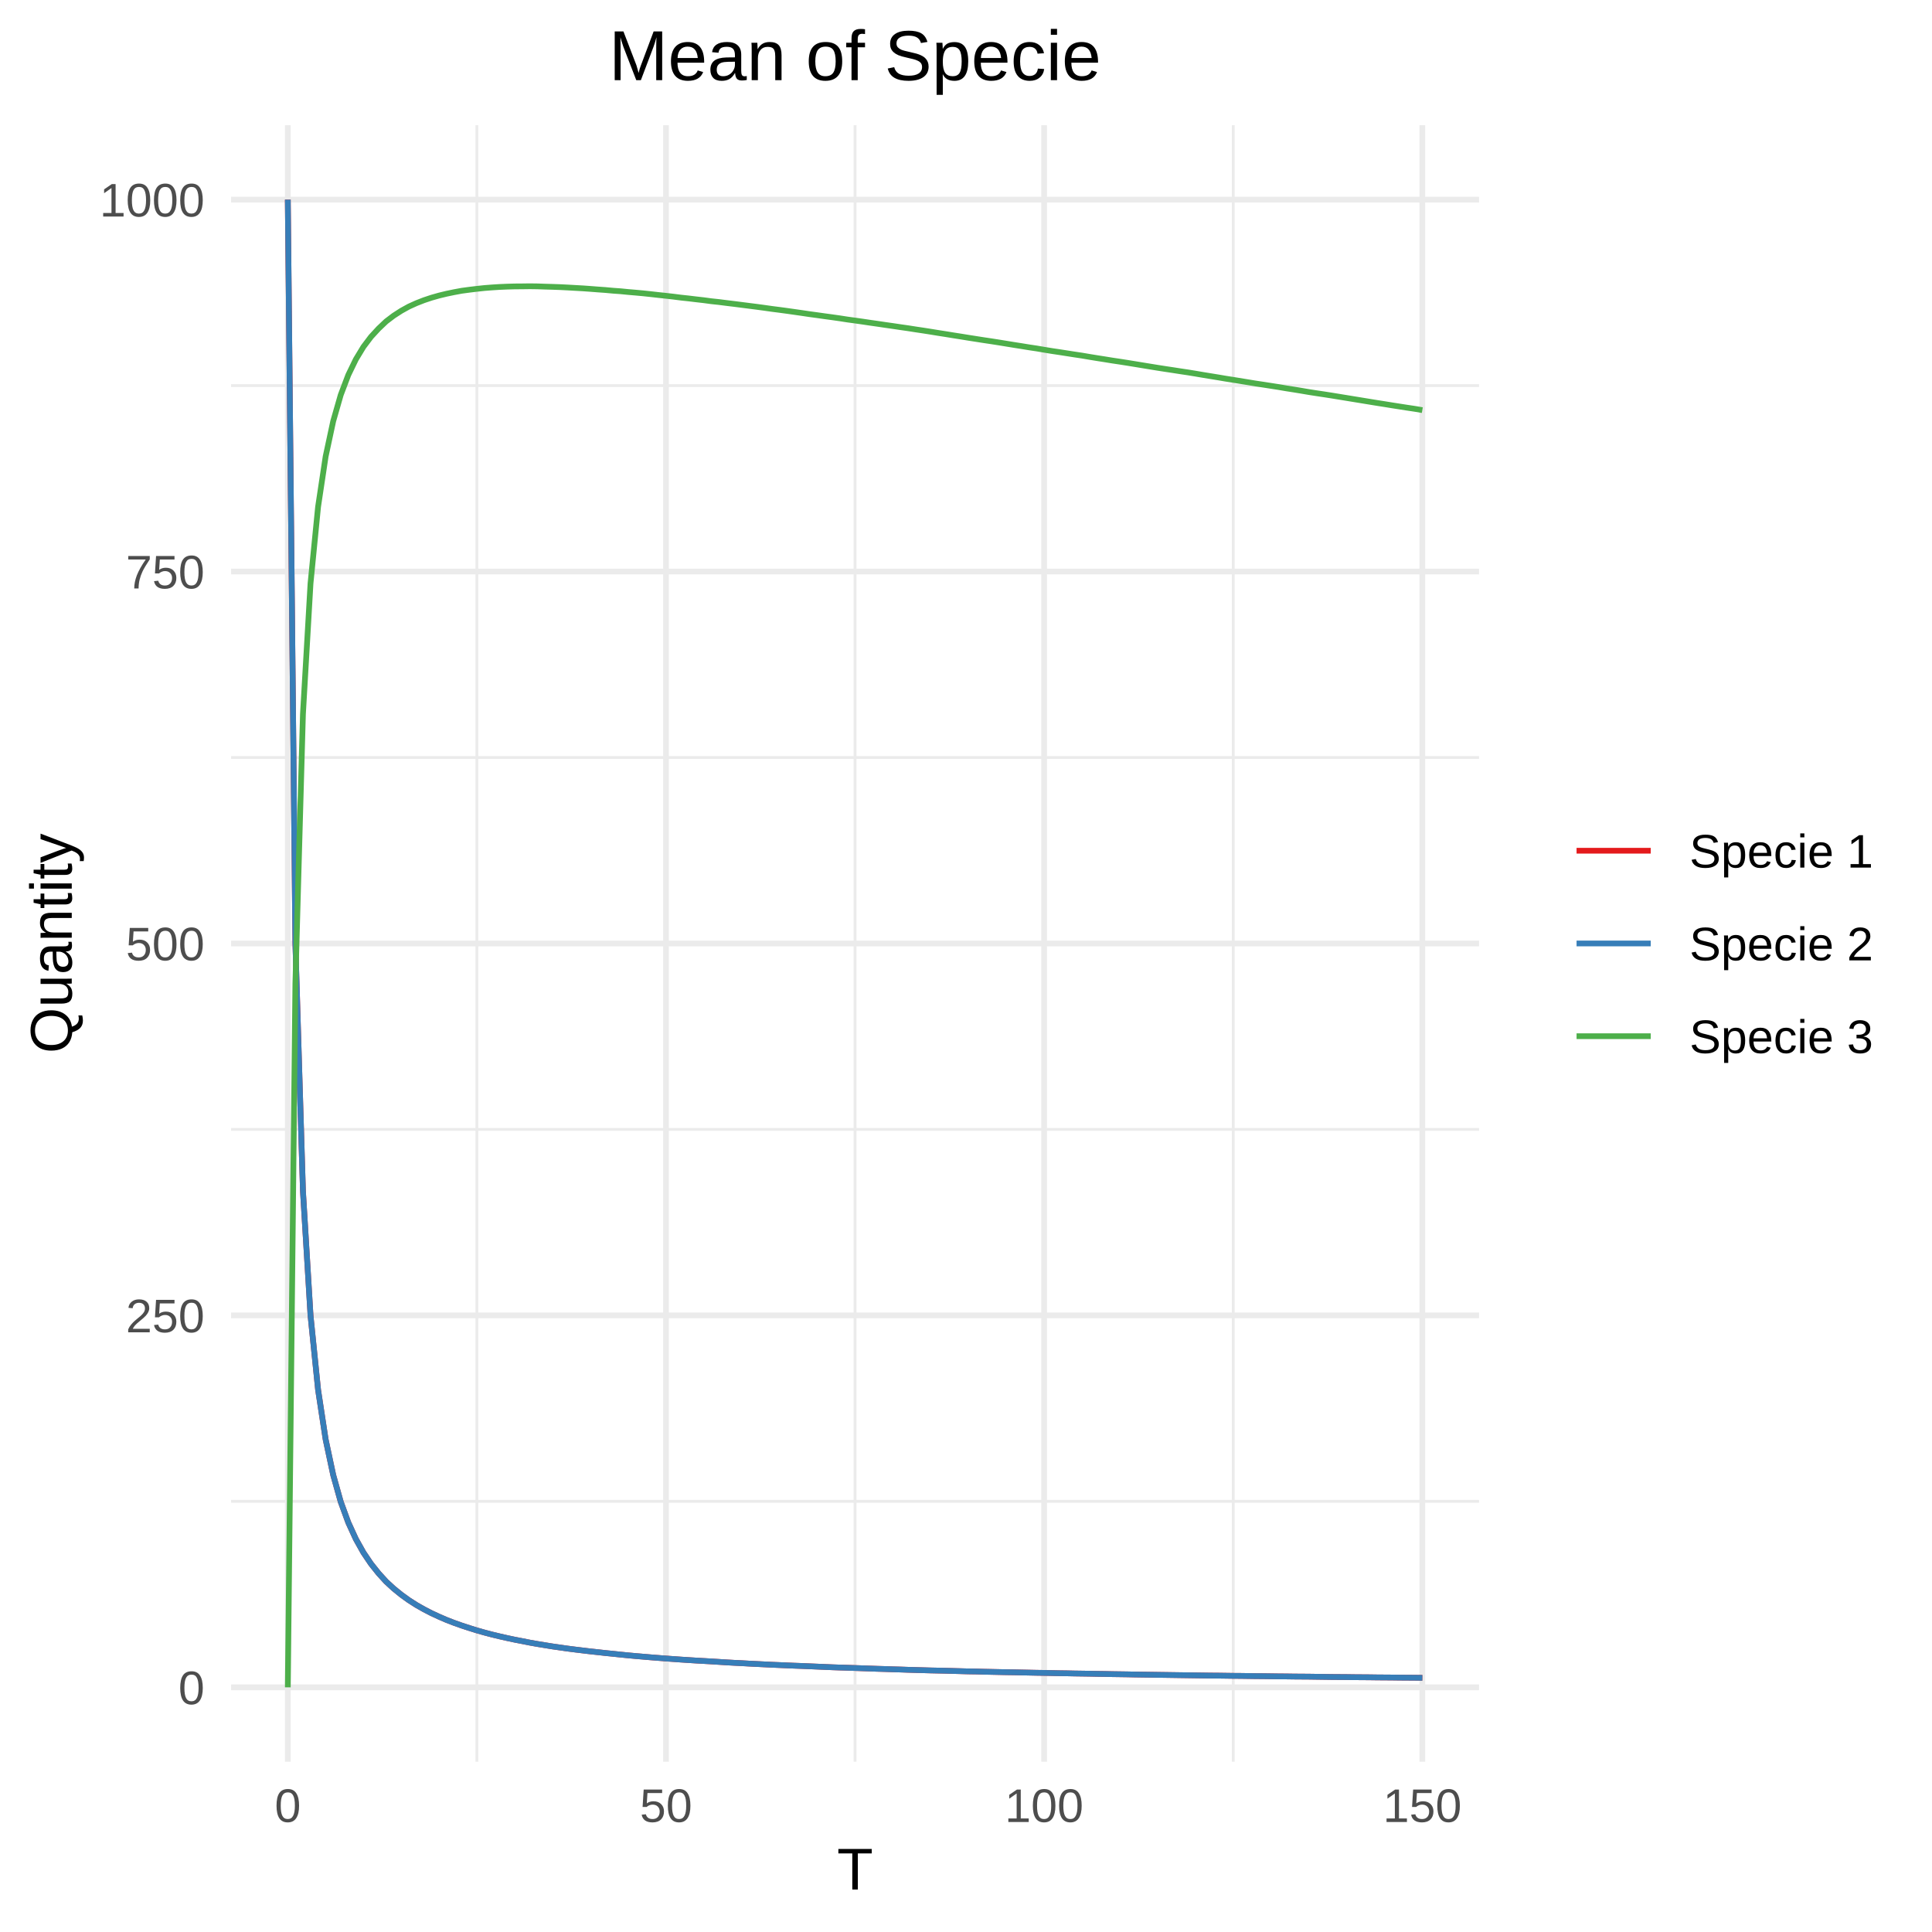
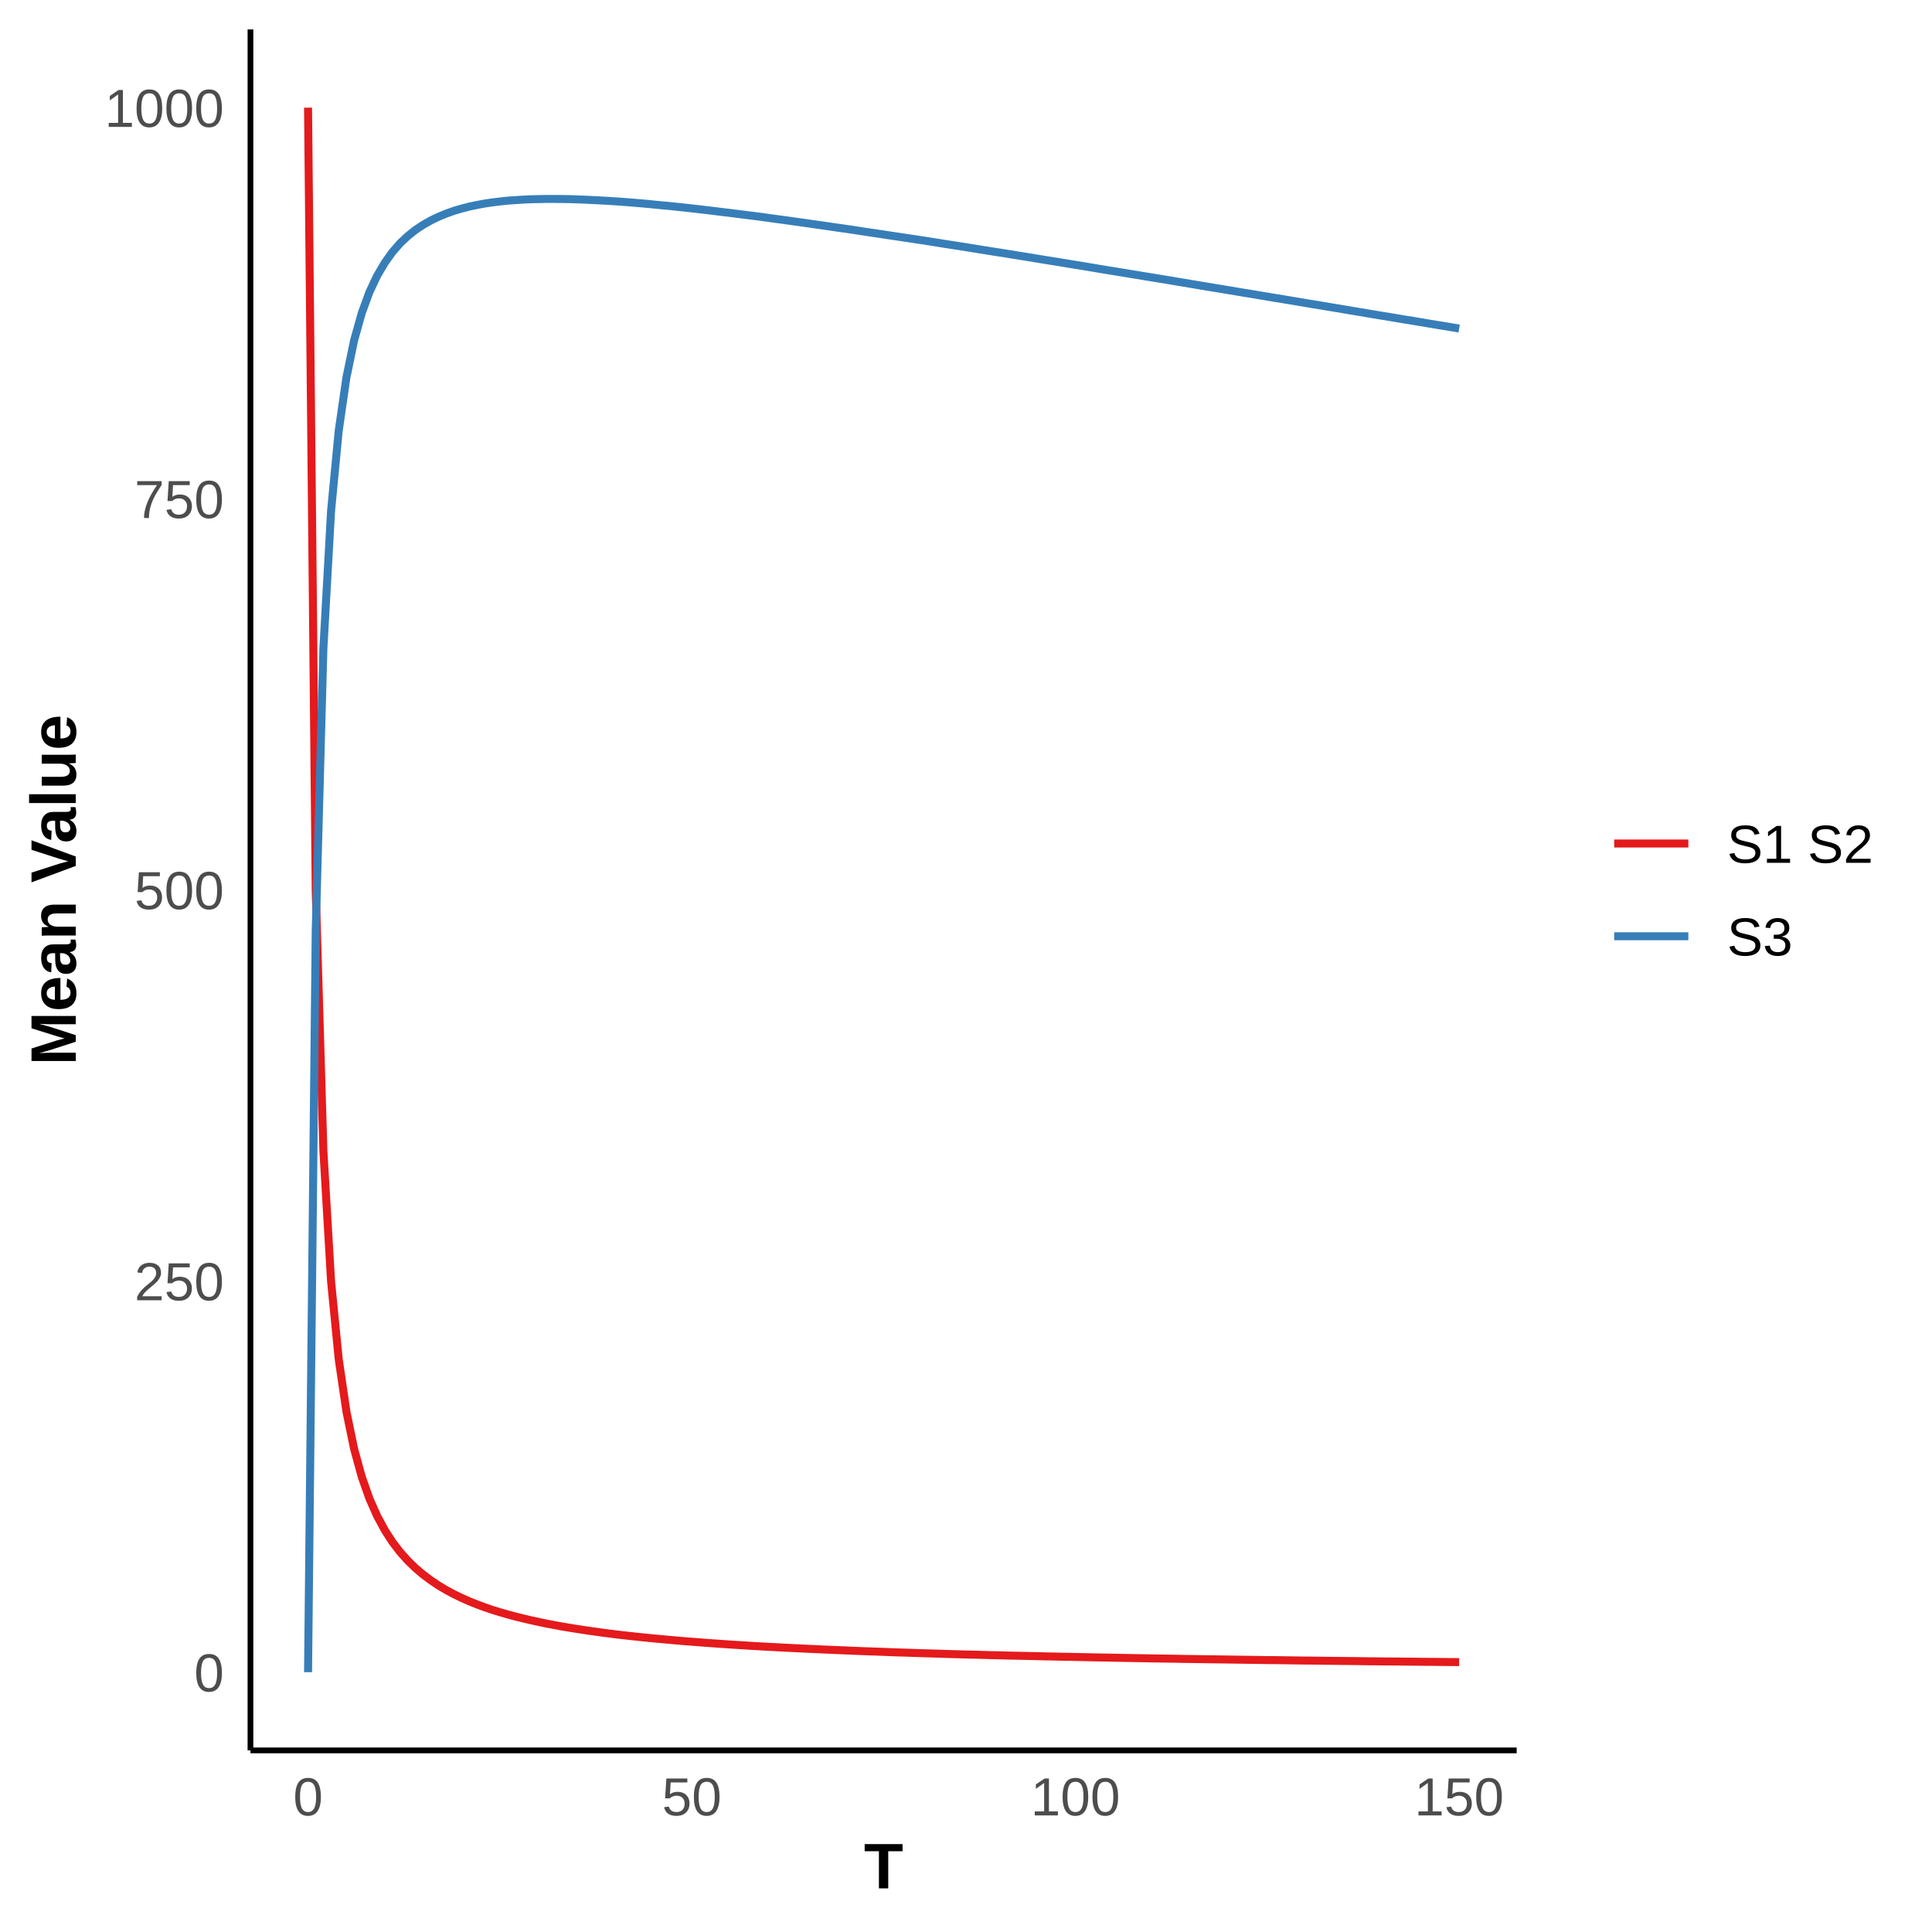
<svg xmlns="http://www.w3.org/2000/svg" class="svglite" width="360.00pt" height="360.00pt" viewBox="0 0 360.00 360.00">
  <defs>
    <style type="text/css">
    .svglite line, .svglite polyline, .svglite polygon, .svglite path, .svglite rect, .svglite circle {
      fill: none;
      stroke: #000000;
      stroke-linecap: round;
      stroke-linejoin: round;
      stroke-miterlimit: 10.00;
    }
    .svglite text {
      white-space: pre;
    }
  </style>
  </defs>
  <rect width="100%" height="100%" style="stroke: none; fill: #FFFFFF;" />
  <defs>
    <clipPath id="cpMC4wMHwzNjAuMDB8MC4wMHwzNjAuMDA=">
      <rect x="0.00" y="0.00" width="360.00" height="360.00" />
    </clipPath>
  </defs>
  <g clip-path="url(#cpMC4wMHwzNjAuMDB8MC4wMHwzNjAuMDA=)">
</g>
  <defs>
-     <clipPath id="cpNDMuMDZ8Mjc1LjYwfDIzLjM0fDMyOC4yNw==">
-       <rect x="43.06" y="23.34" width="232.54" height="304.93" />
+     <clipPath id="cpNDYuNjd8MjgyLjYxfDUuNDh8MzI2LjE2">
+       <rect x="46.67" y="5.48" width="235.94" height="320.68" />
    </clipPath>
  </defs>
-   <g clip-path="url(#cpNDMuMDZ8Mjc1LjYwfDIzLjM0fDMyOC4yNw==)">
-     <polyline points="43.06,279.75 275.60,279.75 " style="stroke-width: 0.53; stroke: #EBEBEB; stroke-linecap: butt;" />
-     <polyline points="43.06,210.45 275.60,210.45 " style="stroke-width: 0.53; stroke: #EBEBEB; stroke-linecap: butt;" />
-     <polyline points="43.06,141.15 275.60,141.15 " style="stroke-width: 0.53; stroke: #EBEBEB; stroke-linecap: butt;" />
-     <polyline points="43.06,71.85 275.60,71.85 " style="stroke-width: 0.53; stroke: #EBEBEB; stroke-linecap: butt;" />
-     <polyline points="88.86,328.27 88.86,23.34 " style="stroke-width: 0.53; stroke: #EBEBEB; stroke-linecap: butt;" />
-     <polyline points="159.33,328.27 159.33,23.34 " style="stroke-width: 0.53; stroke: #EBEBEB; stroke-linecap: butt;" />
-     <polyline points="229.80,328.27 229.80,23.34 " style="stroke-width: 0.53; stroke: #EBEBEB; stroke-linecap: butt;" />
-     <polyline points="43.06,314.41 275.60,314.41 " style="stroke-width: 1.07; stroke: #EBEBEB; stroke-linecap: butt;" />
-     <polyline points="43.06,245.10 275.60,245.10 " style="stroke-width: 1.07; stroke: #EBEBEB; stroke-linecap: butt;" />
-     <polyline points="43.06,175.80 275.60,175.80 " style="stroke-width: 1.07; stroke: #EBEBEB; stroke-linecap: butt;" />
-     <polyline points="43.06,106.50 275.60,106.50 " style="stroke-width: 1.07; stroke: #EBEBEB; stroke-linecap: butt;" />
-     <polyline points="43.06,37.20 275.60,37.20 " style="stroke-width: 1.07; stroke: #EBEBEB; stroke-linecap: butt;" />
-     <polyline points="53.63,328.27 53.63,23.34 " style="stroke-width: 1.07; stroke: #EBEBEB; stroke-linecap: butt;" />
-     <polyline points="124.10,328.27 124.10,23.34 " style="stroke-width: 1.07; stroke: #EBEBEB; stroke-linecap: butt;" />
-     <polyline points="194.56,328.27 194.56,23.34 " style="stroke-width: 1.07; stroke: #EBEBEB; stroke-linecap: butt;" />
-     <polyline points="265.03,328.27 265.03,23.34 " style="stroke-width: 1.07; stroke: #EBEBEB; stroke-linecap: butt;" />
-     <polyline points="53.63,37.20 55.04,175.72 56.45,221.92 57.86,245.08 59.27,258.96 60.68,268.23 62.09,274.85 63.49,279.84 64.90,283.70 66.31,286.78 67.72,289.30 69.13,291.39 70.54,293.16 71.95,294.71 73.36,296.01 74.77,297.15 76.18,298.17 77.59,299.07 79.00,299.87 80.41,300.60 81.82,301.25 83.23,301.86 84.63,302.40 86.04,302.90 87.45,303.36 88.86,303.80 90.27,304.20 91.68,304.57 93.09,304.91 94.50,305.23 95.91,305.53 97.32,305.80 98.73,306.08 100.14,306.33 101.55,306.56 102.96,306.79 104.37,306.99 105.77,307.19 107.18,307.37 108.59,307.54 110.00,307.71 111.41,307.86 112.82,308.02 114.23,308.16 115.64,308.31 117.05,308.45 118.46,308.58 119.87,308.70 121.28,308.82 122.69,308.93 124.10,309.04 125.51,309.14 126.92,309.24 128.32,309.33 129.73,309.42 131.14,309.50 132.55,309.58 133.96,309.67 135.37,309.76 136.78,309.84 138.19,309.91 139.60,309.99 141.01,310.06 142.42,310.13 143.83,310.20 145.24,310.26 146.65,310.32 148.06,310.38 149.46,310.43 150.87,310.49 152.28,310.55 153.69,310.61 155.10,310.67 156.51,310.72 157.92,310.76 159.33,310.81 160.74,310.86 162.15,310.91 163.56,310.96 164.97,311.00 166.38,311.05 167.79,311.09 169.20,311.14 170.60,311.18 172.01,311.22 173.42,311.26 174.83,311.29 176.24,311.32 177.65,311.36 179.06,311.40 180.47,311.44 181.88,311.46 183.29,311.50 184.70,311.53 186.11,311.56 187.52,311.59 188.93,311.61 190.34,311.64 191.74,311.67 193.15,311.70 194.56,311.72 195.97,311.75 197.38,311.78 198.79,311.80 200.20,311.83 201.61,311.85 203.02,311.87 204.43,311.90 205.84,311.92 207.25,311.95 208.66,311.97 210.07,311.99 211.48,312.02 212.88,312.04 214.29,312.06 215.70,312.08 217.11,312.10 218.52,312.12 219.93,312.14 221.34,312.16 222.75,312.18 224.16,312.20 225.57,312.22 226.98,312.23 228.39,312.25 229.80,312.27 231.21,312.28 232.62,312.30 234.02,312.32 235.43,312.33 236.84,312.35 238.25,312.37 239.66,312.38 241.07,312.40 242.48,312.41 243.89,312.42 245.30,312.44 246.71,312.46 248.12,312.48 249.53,312.49 250.94,312.50 252.35,312.52 253.76,312.53 255.16,312.54 256.57,312.56 257.98,312.57 259.39,312.58 260.80,312.60 262.21,312.61 263.62,312.62 265.03,312.64 " style="stroke-width: 1.07; stroke: #E41A1C; stroke-linecap: butt;" />
-     <polyline points="53.63,37.20 55.04,175.72 56.45,221.92 57.86,245.08 59.27,258.96 60.68,268.23 62.09,274.85 63.49,279.84 64.90,283.70 66.31,286.78 67.72,289.30 69.13,291.39 70.54,293.16 71.95,294.71 73.36,296.01 74.77,297.15 76.18,298.17 77.59,299.07 79.00,299.87 80.41,300.60 81.82,301.25 83.23,301.86 84.63,302.40 86.04,302.90 87.45,303.36 88.86,303.80 90.27,304.20 91.68,304.57 93.09,304.91 94.50,305.23 95.91,305.53 97.32,305.80 98.73,306.08 100.14,306.33 101.55,306.56 102.96,306.79 104.37,306.99 105.77,307.19 107.18,307.37 108.59,307.54 110.00,307.71 111.41,307.86 112.82,308.02 114.23,308.16 115.64,308.31 117.05,308.45 118.46,308.58 119.87,308.70 121.28,308.82 122.69,308.93 124.10,309.04 125.51,309.14 126.92,309.24 128.32,309.33 129.73,309.42 131.14,309.50 132.55,309.58 133.96,309.67 135.37,309.76 136.78,309.84 138.19,309.91 139.60,309.99 141.01,310.06 142.42,310.13 143.83,310.20 145.24,310.26 146.65,310.32 148.06,310.38 149.46,310.43 150.87,310.49 152.28,310.55 153.69,310.61 155.10,310.67 156.51,310.72 157.92,310.76 159.33,310.81 160.74,310.86 162.15,310.91 163.56,310.96 164.97,311.00 166.38,311.05 167.79,311.09 169.20,311.14 170.60,311.18 172.01,311.22 173.42,311.26 174.83,311.29 176.24,311.32 177.65,311.36 179.06,311.40 180.47,311.44 181.88,311.46 183.29,311.50 184.70,311.53 186.11,311.56 187.52,311.59 188.93,311.61 190.34,311.64 191.74,311.67 193.15,311.70 194.56,311.72 195.97,311.75 197.38,311.78 198.79,311.80 200.20,311.83 201.61,311.85 203.02,311.87 204.43,311.90 205.84,311.92 207.25,311.95 208.66,311.97 210.07,311.99 211.48,312.02 212.88,312.04 214.29,312.06 215.70,312.08 217.11,312.10 218.52,312.12 219.93,312.14 221.34,312.16 222.75,312.18 224.16,312.20 225.57,312.22 226.98,312.23 228.39,312.25 229.80,312.27 231.21,312.28 232.62,312.30 234.02,312.32 235.43,312.33 236.84,312.35 238.25,312.37 239.66,312.38 241.07,312.40 242.48,312.41 243.89,312.42 245.30,312.44 246.71,312.46 248.12,312.48 249.53,312.49 250.94,312.50 252.35,312.52 253.76,312.53 255.16,312.54 256.57,312.56 257.98,312.57 259.39,312.58 260.80,312.60 262.21,312.61 263.62,312.62 265.03,312.64 " style="stroke-width: 1.07; stroke: #377EB8; stroke-linecap: butt;" />
-     <polyline points="53.63,314.41 55.04,183.27 56.45,133.05 57.86,108.73 59.27,94.43 60.68,85.05 62.09,78.47 63.49,73.59 64.90,69.87 66.31,66.96 67.72,64.63 69.13,62.76 70.54,61.23 71.95,59.89 73.36,58.82 74.77,57.91 76.18,57.13 77.59,56.49 79.00,55.94 80.41,55.47 81.82,55.07 83.23,54.73 84.63,54.44 86.04,54.18 87.45,53.99 88.86,53.82 90.27,53.67 91.68,53.56 93.09,53.47 94.50,53.41 95.91,53.37 97.32,53.36 98.73,53.34 100.14,53.36 101.55,53.41 102.96,53.45 104.37,53.50 105.77,53.57 107.18,53.65 108.59,53.73 110.00,53.83 111.41,53.94 112.82,54.04 114.23,54.17 115.64,54.27 117.05,54.41 118.46,54.53 119.87,54.66 121.28,54.81 122.69,54.97 124.10,55.12 125.51,55.28 126.92,55.46 128.32,55.61 129.73,55.78 131.14,55.94 132.55,56.13 133.96,56.28 135.37,56.46 136.78,56.63 138.19,56.81 139.60,56.99 141.01,57.17 142.42,57.36 143.83,57.56 145.24,57.74 146.65,57.93 148.06,58.13 149.46,58.33 150.87,58.54 152.28,58.73 153.69,58.93 155.10,59.12 156.51,59.32 157.92,59.54 159.33,59.73 160.74,59.93 162.15,60.14 163.56,60.34 164.97,60.55 166.38,60.75 167.79,60.96 169.20,61.16 170.60,61.38 172.01,61.59 173.42,61.81 174.83,62.04 176.24,62.26 177.65,62.49 179.06,62.71 180.47,62.94 181.88,63.16 183.29,63.38 184.70,63.59 186.11,63.81 187.52,64.04 188.93,64.27 190.34,64.49 191.74,64.72 193.15,64.93 194.56,65.17 195.97,65.40 197.38,65.61 198.79,65.83 200.20,66.05 201.61,66.26 203.02,66.50 204.43,66.73 205.84,66.95 207.25,67.18 208.66,67.39 210.07,67.61 211.48,67.84 212.88,68.07 214.29,68.30 215.70,68.53 217.11,68.75 218.52,68.96 219.93,69.18 221.34,69.39 222.75,69.62 224.16,69.86 225.57,70.09 226.98,70.32 228.39,70.56 229.80,70.78 231.21,71.01 232.62,71.24 234.02,71.47 235.43,71.68 236.84,71.90 238.25,72.12 239.66,72.36 241.07,72.58 242.48,72.81 243.89,73.05 245.30,73.27 246.71,73.48 248.12,73.70 249.53,73.93 250.94,74.16 252.35,74.39 253.76,74.62 255.16,74.85 256.57,75.08 257.98,75.30 259.39,75.53 260.80,75.75 262.21,75.97 263.62,76.18 265.03,76.42 " style="stroke-width: 1.07; stroke: #4DAF4A; stroke-linecap: butt;" />
+   <g clip-path="url(#cpNDYuNjd8MjgyLjYxfDUuNDh8MzI2LjE2)">
+     <polyline points="57.40,20.06 58.83,165.86 60.26,214.42 61.69,238.74 63.12,253.30 64.55,263.03 65.98,269.97 67.41,275.19 68.84,279.25 70.27,282.47 71.70,285.12 73.13,287.34 74.56,289.21 75.99,290.80 77.42,292.19 78.85,293.40 80.28,294.47 81.71,295.43 83.14,296.28 84.57,297.05 86.00,297.74 87.43,298.38 88.86,298.95 90.29,299.48 91.72,299.97 93.15,300.41 94.58,300.82 96.01,301.21 97.44,301.56 98.87,301.90 100.30,302.21 101.73,302.51 103.16,302.78 104.59,303.05 106.02,303.29 107.45,303.52 108.88,303.74 110.31,303.95 111.74,304.15 113.17,304.34 114.60,304.52 116.03,304.69 117.46,304.85 118.89,305.00 120.32,305.15 121.75,305.29 123.18,305.42 124.61,305.55 126.04,305.68 127.47,305.80 128.90,305.91 130.32,306.02 131.75,306.13 133.18,306.23 134.61,306.33 136.04,306.43 137.47,306.52 138.90,306.61 140.33,306.70 141.76,306.78 143.19,306.86 144.62,306.93 146.05,307.01 147.48,307.08 148.91,307.15 150.34,307.22 151.77,307.28 153.20,307.35 154.63,307.41 156.06,307.47 157.49,307.53 158.92,307.59 160.35,307.65 161.78,307.70 163.21,307.75 164.64,307.80 166.07,307.86 167.50,307.91 168.93,307.95 170.36,308.00 171.79,308.05 173.22,308.09 174.65,308.13 176.08,308.18 177.51,308.22 178.94,308.26 180.37,308.30 181.80,308.33 183.23,308.37 184.66,308.41 186.09,308.44 187.52,308.48 188.95,308.51 190.38,308.54 191.81,308.57 193.24,308.60 194.67,308.64 196.10,308.66 197.53,308.70 198.96,308.72 200.39,308.75 201.82,308.78 203.25,308.81 204.68,308.84 206.11,308.86 207.54,308.89 208.97,308.92 210.40,308.94 211.83,308.97 213.26,308.99 214.69,309.02 216.12,309.04 217.55,309.06 218.98,309.08 220.41,309.11 221.84,309.13 223.27,309.15 224.70,309.17 226.13,309.19 227.56,309.21 228.99,309.23 230.42,309.25 231.85,309.27 233.28,309.29 234.71,309.31 236.14,309.33 237.57,309.34 239.00,309.36 240.43,309.38 241.86,309.40 243.29,309.42 244.72,309.43 246.15,309.45 247.58,309.47 249.01,309.48 250.44,309.50 251.87,309.51 253.30,309.53 254.73,309.55 256.16,309.56 257.59,309.58 259.02,309.59 260.45,309.60 261.88,309.62 263.31,309.63 264.74,309.65 266.17,309.66 267.60,309.67 269.03,309.69 270.46,309.70 271.89,309.71 " style="stroke-width: 1.49; stroke: #E41A1C; stroke-linecap: butt;" />
+     <polyline points="57.40,311.59 58.83,173.52 60.26,120.81 61.69,95.21 63.12,80.21 64.55,70.34 65.98,63.43 67.41,58.33 68.84,54.42 70.27,51.39 71.70,48.96 73.13,46.96 74.56,45.32 75.99,43.98 77.42,42.84 78.85,41.89 80.28,41.08 81.71,40.39 83.14,39.80 84.57,39.29 86.00,38.87 87.43,38.50 88.86,38.20 90.29,37.93 91.72,37.72 93.15,37.54 94.58,37.39 96.01,37.29 97.44,37.20 98.87,37.13 100.30,37.10 101.73,37.07 103.16,37.07 104.59,37.08 106.02,37.10 107.45,37.15 108.88,37.20 110.31,37.27 111.74,37.34 113.17,37.42 114.60,37.51 116.03,37.61 117.46,37.72 118.89,37.84 120.32,37.96 121.75,38.10 123.18,38.24 124.61,38.37 126.04,38.52 127.47,38.67 128.90,38.83 130.32,38.99 131.75,39.16 133.18,39.33 134.61,39.51 136.04,39.68 137.47,39.86 138.90,40.04 140.33,40.22 141.76,40.40 143.19,40.60 144.62,40.80 146.05,40.99 147.48,41.19 148.91,41.39 150.34,41.59 151.77,41.80 153.20,42.00 154.63,42.21 156.06,42.42 157.49,42.62 158.92,42.83 160.35,43.05 161.78,43.27 163.21,43.48 164.64,43.69 166.07,43.91 167.50,44.12 168.93,44.34 170.36,44.55 171.79,44.77 173.22,44.99 174.65,45.22 176.08,45.45 177.51,45.67 178.94,45.89 180.37,46.12 181.80,46.35 183.23,46.58 184.66,46.81 186.09,47.03 187.52,47.26 188.95,47.49 190.38,47.72 191.81,47.95 193.24,48.19 194.67,48.42 196.10,48.65 197.53,48.88 198.96,49.12 200.39,49.35 201.82,49.58 203.25,49.82 204.68,50.06 206.11,50.30 207.54,50.53 208.97,50.76 210.40,51.00 211.83,51.23 213.26,51.47 214.69,51.70 216.12,51.94 217.55,52.17 218.98,52.41 220.41,52.65 221.84,52.89 223.27,53.13 224.70,53.37 226.13,53.61 227.56,53.84 228.99,54.08 230.42,54.32 231.85,54.56 233.28,54.79 234.71,55.03 236.14,55.27 237.57,55.51 239.00,55.74 240.43,55.98 241.86,56.22 243.29,56.46 244.72,56.70 246.15,56.93 247.58,57.17 249.01,57.41 250.44,57.65 251.87,57.89 253.30,58.13 254.73,58.37 256.16,58.61 257.59,58.85 259.02,59.08 260.45,59.32 261.88,59.56 263.31,59.79 264.74,60.03 266.17,60.27 267.60,60.51 269.03,60.74 270.46,60.98 271.89,61.22 " style="stroke-width: 1.49; stroke: #377EB8; stroke-linecap: butt;" />
  </g>
  <g clip-path="url(#cpMC4wMHwzNjAuMDB8MC4wMHwzNjAuMDA=)">
-     <text x="38.13" y="317.56" text-anchor="end" style="font-size: 8.80px;fill: #4D4D4D; font-family: &quot;Arial&quot;;" textLength="4.90px" lengthAdjust="spacingAndGlyphs">0</text>
-     <text x="38.13" y="248.26" text-anchor="end" style="font-size: 8.80px;fill: #4D4D4D; font-family: &quot;Arial&quot;;" textLength="14.69px" lengthAdjust="spacingAndGlyphs">250</text>
-     <text x="38.13" y="178.95" text-anchor="end" style="font-size: 8.80px;fill: #4D4D4D; font-family: &quot;Arial&quot;;" textLength="14.69px" lengthAdjust="spacingAndGlyphs">500</text>
-     <text x="38.13" y="109.65" text-anchor="end" style="font-size: 8.80px;fill: #4D4D4D; font-family: &quot;Arial&quot;;" textLength="14.69px" lengthAdjust="spacingAndGlyphs">750</text>
-     <text x="38.13" y="40.35" text-anchor="end" style="font-size: 8.80px;fill: #4D4D4D; font-family: &quot;Arial&quot;;" textLength="19.58px" lengthAdjust="spacingAndGlyphs">1000</text>
-     <text x="53.63" y="339.50" text-anchor="middle" style="font-size: 8.80px;fill: #4D4D4D; font-family: &quot;Arial&quot;;" textLength="4.90px" lengthAdjust="spacingAndGlyphs">0</text>
-     <text x="124.10" y="339.50" text-anchor="middle" style="font-size: 8.80px;fill: #4D4D4D; font-family: &quot;Arial&quot;;" textLength="9.79px" lengthAdjust="spacingAndGlyphs">50</text>
-     <text x="194.56" y="339.50" text-anchor="middle" style="font-size: 8.80px;fill: #4D4D4D; font-family: &quot;Arial&quot;;" textLength="14.69px" lengthAdjust="spacingAndGlyphs">100</text>
-     <text x="265.03" y="339.50" text-anchor="middle" style="font-size: 8.80px;fill: #4D4D4D; font-family: &quot;Arial&quot;;" textLength="14.69px" lengthAdjust="spacingAndGlyphs">150</text>
-     <text x="159.33" y="352.09" text-anchor="middle" style="font-size: 11.00px; font-family: &quot;Arial&quot;;" textLength="6.72px" lengthAdjust="spacingAndGlyphs">T</text>
-     <text transform="translate(13.37,175.80) rotate(-90)" text-anchor="middle" style="font-size: 11.00px; font-family: &quot;Arial&quot;;" textLength="40.96px" lengthAdjust="spacingAndGlyphs">Quantity</text>
-     <line x1="293.77" y1="158.52" x2="307.59" y2="158.52" style="stroke-width: 1.07; stroke: #E41A1C; stroke-linecap: butt;" />
-     <line x1="293.77" y1="175.80" x2="307.59" y2="175.80" style="stroke-width: 1.07; stroke: #377EB8; stroke-linecap: butt;" />
-     <line x1="293.77" y1="193.08" x2="307.59" y2="193.08" style="stroke-width: 1.07; stroke: #4DAF4A; stroke-linecap: butt;" />
-     <text x="314.80" y="161.67" style="font-size: 8.80px; font-family: &quot;Arial&quot;;" textLength="34.24px" lengthAdjust="spacingAndGlyphs">Specie 1</text>
-     <text x="314.80" y="178.95" style="font-size: 8.80px; font-family: &quot;Arial&quot;;" textLength="34.24px" lengthAdjust="spacingAndGlyphs">Specie 2</text>
-     <text x="314.80" y="196.23" style="font-size: 8.80px; font-family: &quot;Arial&quot;;" textLength="34.24px" lengthAdjust="spacingAndGlyphs">Specie 3</text>
-     <text x="159.33" y="14.94" text-anchor="middle" style="font-size: 13.20px; font-family: &quot;Arial&quot;;" textLength="91.66px" lengthAdjust="spacingAndGlyphs">Mean of Specie</text>
+     <polyline points="46.67,326.16 46.67,5.48 " style="stroke-width: 1.07; stroke-linecap: butt;" />
+     <text x="41.74" y="315.18" text-anchor="end" style="font-size: 10.00px;fill: #4D4D4D; font-family: &quot;Arial&quot;;" textLength="5.56px" lengthAdjust="spacingAndGlyphs">0</text>
+     <text x="41.74" y="242.29" text-anchor="end" style="font-size: 10.00px;fill: #4D4D4D; font-family: &quot;Arial&quot;;" textLength="16.68px" lengthAdjust="spacingAndGlyphs">250</text>
+     <text x="41.74" y="169.41" text-anchor="end" style="font-size: 10.00px;fill: #4D4D4D; font-family: &quot;Arial&quot;;" textLength="16.68px" lengthAdjust="spacingAndGlyphs">500</text>
+     <text x="41.74" y="96.53" text-anchor="end" style="font-size: 10.00px;fill: #4D4D4D; font-family: &quot;Arial&quot;;" textLength="16.68px" lengthAdjust="spacingAndGlyphs">750</text>
+     <text x="41.74" y="23.65" text-anchor="end" style="font-size: 10.00px;fill: #4D4D4D; font-family: &quot;Arial&quot;;" textLength="22.23px" lengthAdjust="spacingAndGlyphs">1000</text>
+     <polyline points="46.67,326.16 282.61,326.16 " style="stroke-width: 1.07; stroke-linecap: butt;" />
+     <text x="57.40" y="338.27" text-anchor="middle" style="font-size: 10.00px;fill: #4D4D4D; font-family: &quot;Arial&quot;;" textLength="5.56px" lengthAdjust="spacingAndGlyphs">0</text>
+     <text x="128.90" y="338.27" text-anchor="middle" style="font-size: 10.00px;fill: #4D4D4D; font-family: &quot;Arial&quot;;" textLength="11.12px" lengthAdjust="spacingAndGlyphs">50</text>
+     <text x="200.39" y="338.27" text-anchor="middle" style="font-size: 10.00px;fill: #4D4D4D; font-family: &quot;Arial&quot;;" textLength="16.68px" lengthAdjust="spacingAndGlyphs">100</text>
+     <text x="271.89" y="338.27" text-anchor="middle" style="font-size: 10.00px;fill: #4D4D4D; font-family: &quot;Arial&quot;;" textLength="16.68px" lengthAdjust="spacingAndGlyphs">150</text>
+     <text x="164.64" y="351.87" text-anchor="middle" style="font-size: 12.00px; font-weight: bold; font-family: &quot;Arial&quot;;" textLength="7.33px" lengthAdjust="spacingAndGlyphs">T</text>
+     <text transform="translate(14.12,165.82) rotate(-90)" text-anchor="middle" style="font-size: 12.00px; font-weight: bold; font-family: &quot;Arial&quot;;" textLength="66.03px" lengthAdjust="spacingAndGlyphs">Mean Value</text>
+     <line x1="300.78" y1="157.18" x2="314.60" y2="157.18" style="stroke-width: 1.49; stroke: #E41A1C; stroke-linecap: butt;" />
+     <line x1="300.78" y1="174.46" x2="314.60" y2="174.46" style="stroke-width: 1.49; stroke: #377EB8; stroke-linecap: butt;" />
+     <text x="321.81" y="160.77" style="font-size: 10.00px; font-family: &quot;Arial&quot;;" textLength="27.23px" lengthAdjust="spacingAndGlyphs">S1 S2</text>
+     <text x="321.81" y="178.05" style="font-size: 10.00px; font-family: &quot;Arial&quot;;" textLength="12.23px" lengthAdjust="spacingAndGlyphs">S3</text>
  </g>
</svg>
